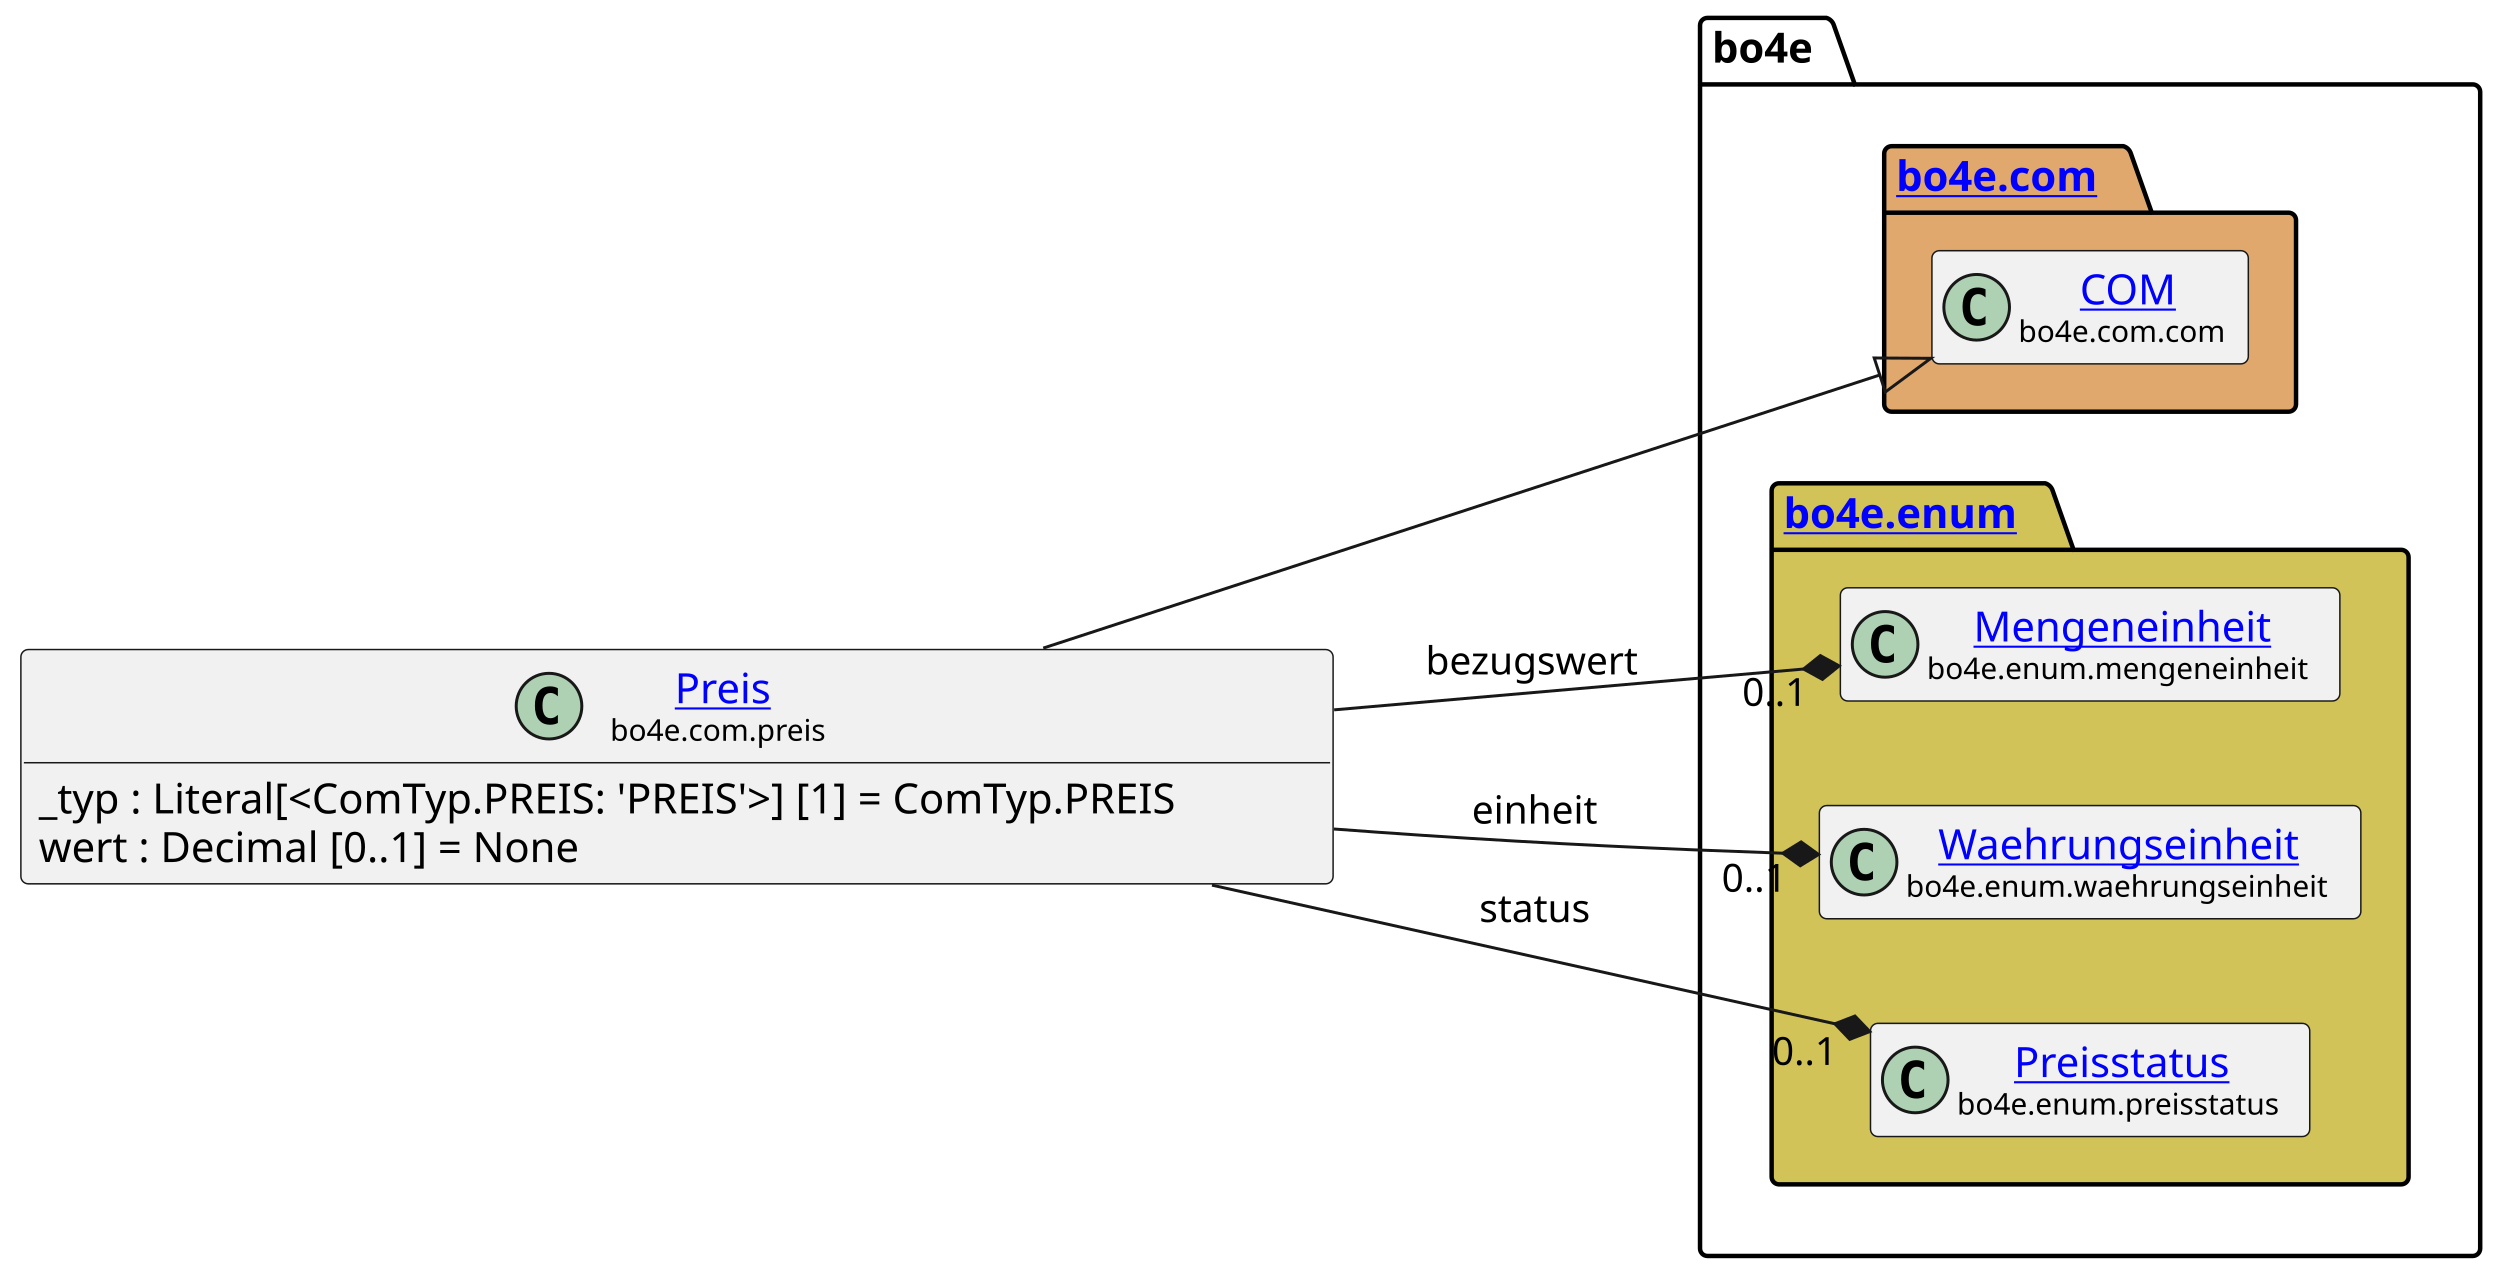
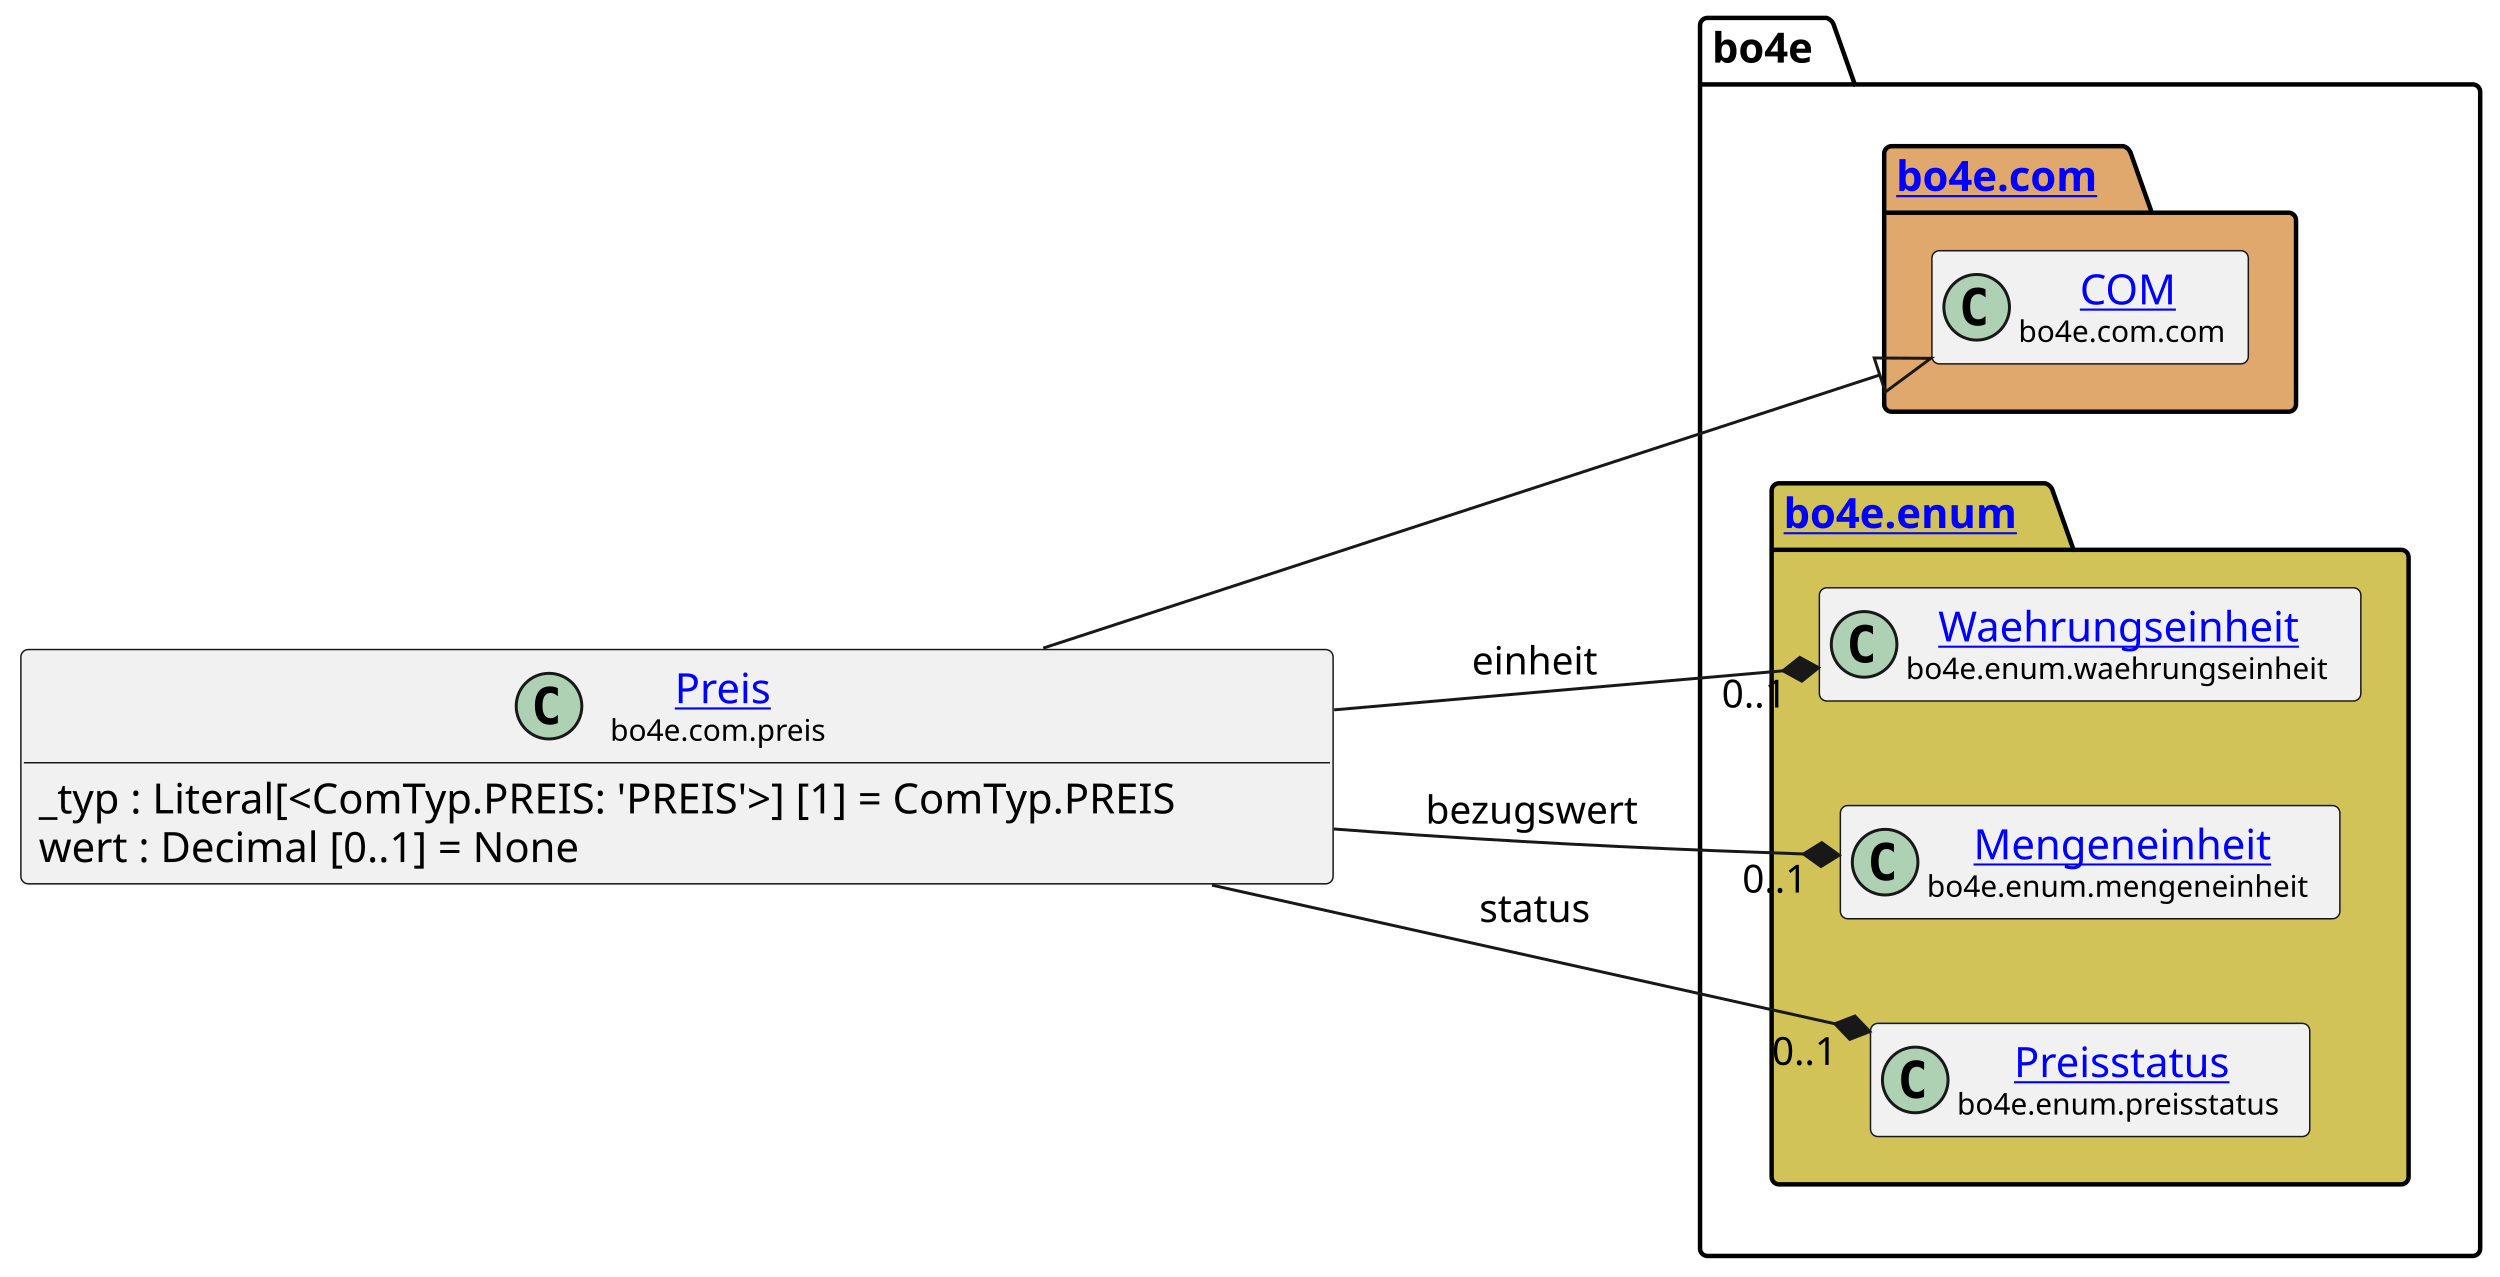
<svg xmlns="http://www.w3.org/2000/svg" xmlns:xlink="http://www.w3.org/1999/xlink" contentStyleType="text/css" data-diagram-type="CLASS" height="428px" preserveAspectRatio="none" style="width:838px;height:428px;background:#FFFFFF;" version="1.1" viewBox="0 0 838 428" width="838px" zoomAndPan="magnify">
  <defs />
  <g>
    <g class="cluster" data-entity="bo4e" data-source-line="9" data-uid="ent0005" id="cluster_bo4e">
      <path d="M572.35,6 L612.226,6 A3.75,3.75 0 0 1 614.726,8.5 L621.726,28.297 L828.86,28.297 A2.5,2.5 0 0 1 831.36,30.797 L831.36,418.5 A2.5,2.5 0 0 1 828.86,421 L572.35,421 A2.5,2.5 0 0 1 569.85,418.5 L569.85,8.5 A2.5,2.5 0 0 1 572.35,6" fill="none" style="stroke:#000000;stroke-width:1.5;" />
      <line style="stroke:#000000;stroke-width:1.5;" x1="569.85" x2="621.726" y1="28.297" y2="28.297" />
      <text fill="#000000" font-family="sans-serif" font-size="14" font-weight="bold" lengthAdjust="spacing" textLength="38.876" x="573.85" y="20.995">bo4e</text>
    </g>
    <g class="cluster" data-entity="com" data-source-line="8" data-uid="ent0003" id="cluster_com">
      <path d="M634.08,49 L711.779,49 A3.75,3.75 0 0 1 714.279,51.5 L721.279,71.297 L767.13,71.297 A2.5,2.5 0 0 1 769.63,73.797 L769.63,135.5 A2.5,2.5 0 0 1 767.13,138 L634.08,138 A2.5,2.5 0 0 1 631.58,135.5 L631.58,51.5 A2.5,2.5 0 0 1 634.08,49" fill="#E0A86C" style="stroke:#000000;stroke-width:1.5;" />
      <line style="stroke:#000000;stroke-width:1.5;" x1="631.58" x2="721.279" y1="71.297" y2="71.297" />
      <a href="file:////home/runner/work/BO4E-python/BO4E-python/docs/../.tox/docs/tmp/html/api/bo4e.com.html" target="_top" title="file:////home/runner/work/BO4E-python/BO4E-python/docs/../.tox/docs/tmp/html/api/bo4e.com.html" xlink:actuate="onRequest" xlink:href="file:////home/runner/work/BO4E-python/BO4E-python/docs/../.tox/docs/tmp/html/api/bo4e.com.html" xlink:show="new" xlink:title="file:////home/runner/work/BO4E-python/BO4E-python/docs/../.tox/docs/tmp/html/api/bo4e.com.html" xlink:type="simple">
        <text fill="#0000FF" font-family="sans-serif" font-size="14" font-weight="bold" lengthAdjust="spacing" text-decoration="underline" textLength="76.699" x="635.58" y="63.995">bo4e.com</text>
      </a>
    </g>
    <g class="cluster" data-entity="enum" data-source-line="11" data-uid="ent0006" id="cluster_enum">
      <path d="M596.35,162 L685.561,162 A3.75,3.75 0 0 1 688.061,164.5 L695.061,184.297 L804.86,184.297 A2.5,2.5 0 0 1 807.36,186.797 L807.36,394.5 A2.5,2.5 0 0 1 804.86,397 L596.35,397 A2.5,2.5 0 0 1 593.85,394.5 L593.85,164.5 A2.5,2.5 0 0 1 596.35,162" fill="#D1C358" style="stroke:#000000;stroke-width:1.5;" />
      <line style="stroke:#000000;stroke-width:1.5;" x1="593.85" x2="695.061" y1="184.297" y2="184.297" />
      <a href="file:////home/runner/work/BO4E-python/BO4E-python/docs/../.tox/docs/tmp/html/api/bo4e.enum.html" target="_top" title="file:////home/runner/work/BO4E-python/BO4E-python/docs/../.tox/docs/tmp/html/api/bo4e.enum.html" xlink:actuate="onRequest" xlink:href="file:////home/runner/work/BO4E-python/BO4E-python/docs/../.tox/docs/tmp/html/api/bo4e.enum.html" xlink:show="new" xlink:title="file:////home/runner/work/BO4E-python/BO4E-python/docs/../.tox/docs/tmp/html/api/bo4e.enum.html" xlink:type="simple">
        <text fill="#0000FF" font-family="sans-serif" font-size="14" font-weight="bold" lengthAdjust="spacing" text-decoration="underline" textLength="88.211" x="597.85" y="176.995">bo4e.enum</text>
      </a>
    </g>
    <g class="entity" data-entity="COM" data-source-line="9" data-uid="ent0004" id="entity_COM">
      <rect fill="#F1F1F1" height="37.938" rx="2.5" ry="2.5" style="stroke:#181818;stroke-width:0.5;" width="106.053" x="647.58" y="84.03" />
      <ellipse cx="662.58" cy="102.999" fill="#ADD1B2" rx="11" ry="11" style="stroke:#181818;stroke-width:1;" />
      <path d="M665.549,108.639 Q664.971,108.936 664.33,109.077 Q663.689,109.233 662.986,109.233 Q660.486,109.233 659.158,107.593 Q657.846,105.936 657.846,102.811 Q657.846,99.686 659.158,98.03 Q660.486,96.374 662.986,96.374 Q663.689,96.374 664.33,96.53 Q664.986,96.686 665.549,96.983 L665.549,99.702 Q664.924,99.124 664.33,98.858 Q663.736,98.577 663.111,98.577 Q661.768,98.577 661.08,99.655 Q660.393,100.718 660.393,102.811 Q660.393,104.905 661.08,105.983 Q661.768,107.046 663.111,107.046 Q663.736,107.046 664.33,106.78 Q664.924,106.499 665.549,105.921 L665.549,108.639 Z " fill="#000000" />
      <a href="file:////home/runner/work/BO4E-python/BO4E-python/docs/../.tox/docs/tmp/html/api/bo4e.com.html#bo4e.com.com.COM" target="_top" title="file:////home/runner/work/BO4E-python/BO4E-python/docs/../.tox/docs/tmp/html/api/bo4e.com.html#bo4e.com.com.COM" xlink:actuate="onRequest" xlink:href="file:////home/runner/work/BO4E-python/BO4E-python/docs/../.tox/docs/tmp/html/api/bo4e.com.html#bo4e.com.com.COM" xlink:show="new" xlink:title="file:////home/runner/work/BO4E-python/BO4E-python/docs/../.tox/docs/tmp/html/api/bo4e.com.html#bo4e.com.com.COM" xlink:type="simple">
        <text fill="#0000FF" font-family="sans-serif" font-size="14" lengthAdjust="spacing" text-decoration="underline" textLength="32.874" x="697.169" y="102.025">COM</text>
      </a>
      <text fill="#000000" font-family="sans-serif" font-size="10" lengthAdjust="spacing" textLength="74.053" x="676.58" y="114.609">bo4e.com.com</text>
    </g>
-     <g class="entity" data-entity="Mengeneinheit" data-source-line="12" data-uid="ent0007" id="entity_Mengeneinheit">
-       <rect fill="#F1F1F1" height="37.938" rx="2.5" ry="2.5" style="stroke:#181818;stroke-width:0.5;" width="167.435" x="616.89" y="197.03" />
-       <ellipse cx="631.89" cy="215.999" fill="#ADD1B2" rx="11" ry="11" style="stroke:#181818;stroke-width:1;" />
-       <path d="M634.859,221.639 Q634.281,221.936 633.64,222.077 Q632.999,222.233 632.296,222.233 Q629.796,222.233 628.468,220.593 Q627.156,218.936 627.156,215.811 Q627.156,212.686 628.468,211.03 Q629.796,209.374 632.296,209.374 Q632.999,209.374 633.64,209.53 Q634.296,209.686 634.859,209.983 L634.859,212.702 Q634.234,212.124 633.64,211.858 Q633.046,211.577 632.421,211.577 Q631.077,211.577 630.39,212.655 Q629.702,213.718 629.702,215.811 Q629.702,217.905 630.39,218.983 Q631.077,220.046 632.421,220.046 Q633.046,220.046 633.64,219.78 Q634.234,219.499 634.859,218.921 L634.859,221.639 Z " fill="#000000" />
+     <g class="entity" data-entity="Waehrungseinheit" data-source-line="12" data-uid="ent0007" id="entity_Waehrungseinheit">
+       <rect fill="#F1F1F1" height="37.938" rx="2.5" ry="2.5" style="stroke:#181818;stroke-width:0.5;" width="181.507" x="609.85" y="197.03" />
+       <ellipse cx="624.85" cy="215.999" fill="#ADD1B2" rx="11" ry="11" style="stroke:#181818;stroke-width:1;" />
+       <path d="M627.819,221.639 Q627.241,221.936 626.6,222.077 Q625.959,222.233 625.256,222.233 Q622.756,222.233 621.428,220.593 Q620.116,218.936 620.116,215.811 Q620.116,212.686 621.428,211.03 Q622.756,209.374 625.256,209.374 Q625.959,209.374 626.6,209.53 Q627.256,209.686 627.819,209.983 L627.819,212.702 Q627.194,212.124 626.6,211.858 Q626.006,211.577 625.381,211.577 Q624.038,211.577 623.35,212.655 Q622.663,213.718 622.663,215.811 Q622.663,217.905 623.35,218.983 Q624.038,220.046 625.381,220.046 Q626.006,220.046 626.6,219.78 Q627.194,219.499 627.819,218.921 L627.819,221.639 Z " fill="#000000" />
+       <a href="file:////home/runner/work/BO4E-python/BO4E-python/docs/../.tox/docs/tmp/html/api/bo4e.enum.html#bo4e.enum.waehrungseinheit.Waehrungseinheit" target="_top" title="file:////home/runner/work/BO4E-python/BO4E-python/docs/../.tox/docs/tmp/html/api/bo4e.enum.html#bo4e.enum.waehrungseinheit.Waehrungseinheit" xlink:actuate="onRequest" xlink:href="file:////home/runner/work/BO4E-python/BO4E-python/docs/../.tox/docs/tmp/html/api/bo4e.enum.html#bo4e.enum.waehrungseinheit.Waehrungseinheit" xlink:show="new" xlink:title="file:////home/runner/work/BO4E-python/BO4E-python/docs/../.tox/docs/tmp/html/api/bo4e.enum.html#bo4e.enum.waehrungseinheit.Waehrungseinheit" xlink:type="simple">
+         <text fill="#0000FF" font-family="sans-serif" font-size="14" lengthAdjust="spacing" text-decoration="underline" textLength="127.832" x="649.687" y="215.025">Waehrungseinheit</text>
+       </a>
+       <text fill="#000000" font-family="sans-serif" font-size="10" lengthAdjust="spacing" textLength="149.507" x="638.85" y="227.609">bo4e.enum.waehrungseinheit</text>
+     </g>
+     <g class="entity" data-entity="Mengeneinheit" data-source-line="13" data-uid="ent0008" id="entity_Mengeneinheit">
+       <rect fill="#F1F1F1" height="37.938" rx="2.5" ry="2.5" style="stroke:#181818;stroke-width:0.5;" width="167.435" x="616.89" y="270.03" />
+       <ellipse cx="631.89" cy="288.999" fill="#ADD1B2" rx="11" ry="11" style="stroke:#181818;stroke-width:1;" />
+       <path d="M634.859,294.639 Q634.281,294.936 633.64,295.077 Q632.999,295.233 632.296,295.233 Q629.796,295.233 628.468,293.592 Q627.156,291.936 627.156,288.811 Q627.156,285.686 628.468,284.03 Q629.796,282.374 632.296,282.374 Q632.999,282.374 633.64,282.53 Q634.296,282.686 634.859,282.983 L634.859,285.702 Q634.234,285.124 633.64,284.858 Q633.046,284.577 632.421,284.577 Q631.077,284.577 630.39,285.655 Q629.702,286.717 629.702,288.811 Q629.702,290.905 630.39,291.983 Q631.077,293.046 632.421,293.046 Q633.046,293.046 633.64,292.78 Q634.234,292.499 634.859,291.921 L634.859,294.639 Z " fill="#000000" />
      <a href="file:////home/runner/work/BO4E-python/BO4E-python/docs/../.tox/docs/tmp/html/api/bo4e.enum.html#bo4e.enum.mengeneinheit.Mengeneinheit" target="_top" title="file:////home/runner/work/BO4E-python/BO4E-python/docs/../.tox/docs/tmp/html/api/bo4e.enum.html#bo4e.enum.mengeneinheit.Mengeneinheit" xlink:actuate="onRequest" xlink:href="file:////home/runner/work/BO4E-python/BO4E-python/docs/../.tox/docs/tmp/html/api/bo4e.enum.html#bo4e.enum.mengeneinheit.Mengeneinheit" xlink:show="new" xlink:title="file:////home/runner/work/BO4E-python/BO4E-python/docs/../.tox/docs/tmp/html/api/bo4e.enum.html#bo4e.enum.mengeneinheit.Mengeneinheit" xlink:type="simple">
-         <text fill="#0000FF" font-family="sans-serif" font-size="14" lengthAdjust="spacing" text-decoration="underline" textLength="104.18" x="661.517" y="215.025">Mengeneinheit</text>
+         <text fill="#0000FF" font-family="sans-serif" font-size="14" lengthAdjust="spacing" text-decoration="underline" textLength="104.18" x="661.517" y="288.025">Mengeneinheit</text>
      </a>
-       <text fill="#000000" font-family="sans-serif" font-size="10" lengthAdjust="spacing" textLength="135.435" x="645.89" y="227.609">bo4e.enum.mengeneinheit</text>
-     </g>
-     <g class="entity" data-entity="Waehrungseinheit" data-source-line="13" data-uid="ent0008" id="entity_Waehrungseinheit">
-       <rect fill="#F1F1F1" height="37.938" rx="2.5" ry="2.5" style="stroke:#181818;stroke-width:0.5;" width="181.507" x="609.85" y="270.03" />
-       <ellipse cx="624.85" cy="288.999" fill="#ADD1B2" rx="11" ry="11" style="stroke:#181818;stroke-width:1;" />
-       <path d="M627.819,294.639 Q627.241,294.936 626.6,295.077 Q625.959,295.233 625.256,295.233 Q622.756,295.233 621.428,293.592 Q620.116,291.936 620.116,288.811 Q620.116,285.686 621.428,284.03 Q622.756,282.374 625.256,282.374 Q625.959,282.374 626.6,282.53 Q627.256,282.686 627.819,282.983 L627.819,285.702 Q627.194,285.124 626.6,284.858 Q626.006,284.577 625.381,284.577 Q624.038,284.577 623.35,285.655 Q622.663,286.717 622.663,288.811 Q622.663,290.905 623.35,291.983 Q624.038,293.046 625.381,293.046 Q626.006,293.046 626.6,292.78 Q627.194,292.499 627.819,291.921 L627.819,294.639 Z " fill="#000000" />
-       <a href="file:////home/runner/work/BO4E-python/BO4E-python/docs/../.tox/docs/tmp/html/api/bo4e.enum.html#bo4e.enum.waehrungseinheit.Waehrungseinheit" target="_top" title="file:////home/runner/work/BO4E-python/BO4E-python/docs/../.tox/docs/tmp/html/api/bo4e.enum.html#bo4e.enum.waehrungseinheit.Waehrungseinheit" xlink:actuate="onRequest" xlink:href="file:////home/runner/work/BO4E-python/BO4E-python/docs/../.tox/docs/tmp/html/api/bo4e.enum.html#bo4e.enum.waehrungseinheit.Waehrungseinheit" xlink:show="new" xlink:title="file:////home/runner/work/BO4E-python/BO4E-python/docs/../.tox/docs/tmp/html/api/bo4e.enum.html#bo4e.enum.waehrungseinheit.Waehrungseinheit" xlink:type="simple">
-         <text fill="#0000FF" font-family="sans-serif" font-size="14" lengthAdjust="spacing" text-decoration="underline" textLength="127.832" x="649.687" y="288.025">Waehrungseinheit</text>
-       </a>
-       <text fill="#000000" font-family="sans-serif" font-size="10" lengthAdjust="spacing" textLength="149.507" x="638.85" y="300.609">bo4e.enum.waehrungseinheit</text>
+       <text fill="#000000" font-family="sans-serif" font-size="10" lengthAdjust="spacing" textLength="135.435" x="645.89" y="300.609">bo4e.enum.mengeneinheit</text>
    </g>
    <g class="entity" data-entity="Preisstatus" data-source-line="14" data-uid="ent0009" id="entity_Preisstatus">
      <rect fill="#F1F1F1" height="37.938" rx="2.5" ry="2.5" style="stroke:#181818;stroke-width:0.5;" width="147.234" x="626.99" y="343.03" />
      <ellipse cx="641.99" cy="361.999" fill="#ADD1B2" rx="11" ry="11" style="stroke:#181818;stroke-width:1;" />
      <path d="M644.959,367.639 Q644.381,367.936 643.74,368.077 Q643.099,368.233 642.396,368.233 Q639.896,368.233 638.568,366.592 Q637.256,364.936 637.256,361.811 Q637.256,358.686 638.568,357.03 Q639.896,355.374 642.396,355.374 Q643.099,355.374 643.74,355.53 Q644.396,355.686 644.959,355.983 L644.959,358.702 Q644.334,358.124 643.74,357.858 Q643.146,357.577 642.521,357.577 Q641.178,357.577 640.49,358.655 Q639.803,359.717 639.803,361.811 Q639.803,363.905 640.49,364.983 Q641.178,366.046 642.521,366.046 Q643.146,366.046 643.74,365.78 Q644.334,365.499 644.959,364.921 L644.959,367.639 Z " fill="#000000" />
      <a href="file:////home/runner/work/BO4E-python/BO4E-python/docs/../.tox/docs/tmp/html/api/bo4e.enum.html#bo4e.enum.preisstatus.Preisstatus" target="_top" title="file:////home/runner/work/BO4E-python/BO4E-python/docs/../.tox/docs/tmp/html/api/bo4e.enum.html#bo4e.enum.preisstatus.Preisstatus" xlink:actuate="onRequest" xlink:href="file:////home/runner/work/BO4E-python/BO4E-python/docs/../.tox/docs/tmp/html/api/bo4e.enum.html#bo4e.enum.preisstatus.Preisstatus" xlink:show="new" xlink:title="file:////home/runner/work/BO4E-python/BO4E-python/docs/../.tox/docs/tmp/html/api/bo4e.enum.html#bo4e.enum.preisstatus.Preisstatus" xlink:type="simple">
        <text fill="#0000FF" font-family="sans-serif" font-size="14" lengthAdjust="spacing" text-decoration="underline" textLength="77.014" x="675.1" y="361.025">Preisstatus</text>
      </a>
      <text fill="#000000" font-family="sans-serif" font-size="10" lengthAdjust="spacing" textLength="115.234" x="655.99" y="373.609">bo4e.enum.preisstatus</text>
    </g>
    <g class="entity" data-entity="Preis" data-source-line="3" data-uid="ent0002" id="entity_Preis">
      <rect fill="#F1F1F1" height="78.531" rx="2.5" ry="2.5" style="stroke:#181818;stroke-width:0.5;" width="439.854" x="7" y="217.73" />
      <ellipse cx="184.03" cy="236.699" fill="#ADD1B2" rx="11" ry="11" style="stroke:#181818;stroke-width:1;" />
      <path d="M186.999,242.339 Q186.42,242.636 185.78,242.777 Q185.139,242.933 184.436,242.933 Q181.936,242.933 180.608,241.292 Q179.295,239.636 179.295,236.511 Q179.295,233.386 180.608,231.73 Q181.936,230.074 184.436,230.074 Q185.139,230.074 185.78,230.23 Q186.436,230.386 186.999,230.683 L186.999,233.402 Q186.374,232.824 185.78,232.558 Q185.186,232.277 184.561,232.277 Q183.217,232.277 182.53,233.355 Q181.842,234.417 181.842,236.511 Q181.842,238.605 182.53,239.683 Q183.217,240.746 184.561,240.746 Q185.186,240.746 185.78,240.48 Q186.374,240.199 186.999,239.621 L186.999,242.339 Z " fill="#000000" />
      <a href="file:////home/runner/work/BO4E-python/BO4E-python/docs/../.tox/docs/tmp/html/api/bo4e.com.html#bo4e.com.preis.Preis" target="_top" title="file:////home/runner/work/BO4E-python/BO4E-python/docs/../.tox/docs/tmp/html/api/bo4e.com.html#bo4e.com.preis.Preis" xlink:actuate="onRequest" xlink:href="file:////home/runner/work/BO4E-python/BO4E-python/docs/../.tox/docs/tmp/html/api/bo4e.com.html#bo4e.com.preis.Preis" xlink:show="new" xlink:title="file:////home/runner/work/BO4E-python/BO4E-python/docs/../.tox/docs/tmp/html/api/bo4e.com.html#bo4e.com.preis.Preis" xlink:type="simple">
        <text fill="#0000FF" font-family="sans-serif" font-size="14" lengthAdjust="spacing" text-decoration="underline" textLength="33.995" x="226.18" y="235.725">Preis</text>
      </a>
      <text fill="#000000" font-family="sans-serif" font-size="10" lengthAdjust="spacing" textLength="77.295" x="204.53" y="248.309">bo4e.com.preis</text>
      <line style="stroke:#181818;stroke-width:0.5;" x1="8" x2="445.854" y1="255.667" y2="255.667" />
      <text fill="#000000" font-family="sans-serif" font-size="14" lengthAdjust="spacing" textLength="427.854" x="13" y="272.663">_typ : Literal[&lt;ComTyp.PREIS: 'PREIS'&gt;] [1] = ComTyp.PREIS</text>
      <text fill="#000000" font-family="sans-serif" font-size="14" lengthAdjust="spacing" textLength="201.257" x="13" y="288.959">wert : Decimal [0..1] = None</text>
    </g>
    <g class="link" data-entity-1="Preis" data-entity-2="COM" data-source-line="17" data-uid="lnk10" id="link_Preis_COM">
      <path codeLine="17" d="M349.7,217.24 C446.06,185.78 558.759,148.986 630.099,125.696" fill="none" id="Preis-to-COM" style="stroke:#181818;stroke-width:1;" />
      <polygon fill="none" points="647.21,120.11,628.237,119.993,631.961,131.4,647.21,120.11" style="stroke:#181818;stroke-width:1;" />
    </g>
    <g class="link" data-entity-1="Preis" data-entity-2="Waehrungseinheit" data-source-line="18" data-uid="lnk11" id="link_Preis_Waehrungseinheit">
-       <path codeLine="18" d="M447.11,277.88 C457.16,278.64 467.11,279.35 476.85,280 C520.49,282.9 557.017,284.567 597.597,285.997" fill="none" id="Preis-to-Waehrungseinheit" style="stroke:#181818;stroke-width:1;" />
-       <polygon fill="#181818" points="609.59,286.42,603.735,282.211,597.597,285.997,603.453,290.206,609.59,286.42" style="stroke:#181818;stroke-width:1;" />
-       <text fill="#000000" font-family="sans-serif" font-size="13" lengthAdjust="spacing" textLength="44.795" x="493.35" y="276.067">einheit</text>
-       <text fill="#000000" font-family="sans-serif" font-size="13" lengthAdjust="spacing" textLength="24.807" x="577.093" y="298.9">0..1</text>
+       <path codeLine="18" d="M447.2,237.94 C504.58,232.95 551.315,228.89 597.645,224.86" fill="none" id="Preis-to-Waehrungseinheit" style="stroke:#181818;stroke-width:1;" />
+       <polygon fill="#181818" points="609.6,223.82,603.276,220.355,597.645,224.86,603.969,228.325,609.6,223.82" style="stroke:#181818;stroke-width:1;" />
+       <text fill="#000000" font-family="sans-serif" font-size="13" lengthAdjust="spacing" textLength="44.795" x="493.35" y="226.067">einheit</text>
+       <text fill="#000000" font-family="sans-serif" font-size="13" lengthAdjust="spacing" textLength="24.807" x="577.103" y="237.161">0..1</text>
    </g>
    <g class="link" data-entity-1="Preis" data-entity-2="Mengeneinheit" data-source-line="19" data-uid="lnk12" id="link_Preis_Mengeneinheit">
-       <path codeLine="19" d="M447.2,237.94 C507.46,232.7 557.225,228.381 604.545,224.261" fill="none" id="Preis-to-Mengeneinheit" style="stroke:#181818;stroke-width:1;" />
-       <polygon fill="#181818" points="616.5,223.22,610.176,219.756,604.545,224.261,610.87,227.725,616.5,223.22" style="stroke:#181818;stroke-width:1;" />
-       <text fill="#000000" font-family="sans-serif" font-size="13" lengthAdjust="spacing" textLength="75.41" x="477.85" y="226.067">bezugswert</text>
-       <text fill="#000000" font-family="sans-serif" font-size="13" lengthAdjust="spacing" textLength="24.807" x="583.976" y="236.604">0..1</text>
+       <path codeLine="19" d="M447.11,277.88 C457.16,278.64 467.11,279.35 476.85,280 C523,283.06 562.617,284.821 604.527,286.251" fill="none" id="Preis-to-Mengeneinheit" style="stroke:#181818;stroke-width:1;" />
+       <polygon fill="#181818" points="616.52,286.66,610.66,282.458,604.527,286.251,610.387,290.453,616.52,286.66" style="stroke:#181818;stroke-width:1;" />
+       <text fill="#000000" font-family="sans-serif" font-size="13" lengthAdjust="spacing" textLength="75.41" x="477.85" y="276.067">bezugswert</text>
+       <text fill="#000000" font-family="sans-serif" font-size="13" lengthAdjust="spacing" textLength="24.807" x="583.998" y="299.192">0..1</text>
    </g>
    <g class="link" data-entity-1="Preis" data-entity-2="Preisstatus" data-source-line="20" data-uid="lnk13" id="link_Preis_Preisstatus">
      <path codeLine="20" d="M406.25,296.7 C482.82,313.74 556.287,330.093 615.047,343.173" fill="none" id="Preis-to-Preisstatus" style="stroke:#181818;stroke-width:1;" />
      <polygon fill="#181818" points="626.76,345.78,621.773,340.572,615.047,343.173,620.034,348.381,626.76,345.78" style="stroke:#181818;stroke-width:1;" />
      <text fill="#000000" font-family="sans-serif" font-size="13" lengthAdjust="spacing" textLength="39.946" x="495.85" y="309.067">status</text>
      <text fill="#000000" font-family="sans-serif" font-size="13" lengthAdjust="spacing" textLength="24.807" x="593.949" y="356.955">0..1</text>
    </g>
  </g>
</svg>
